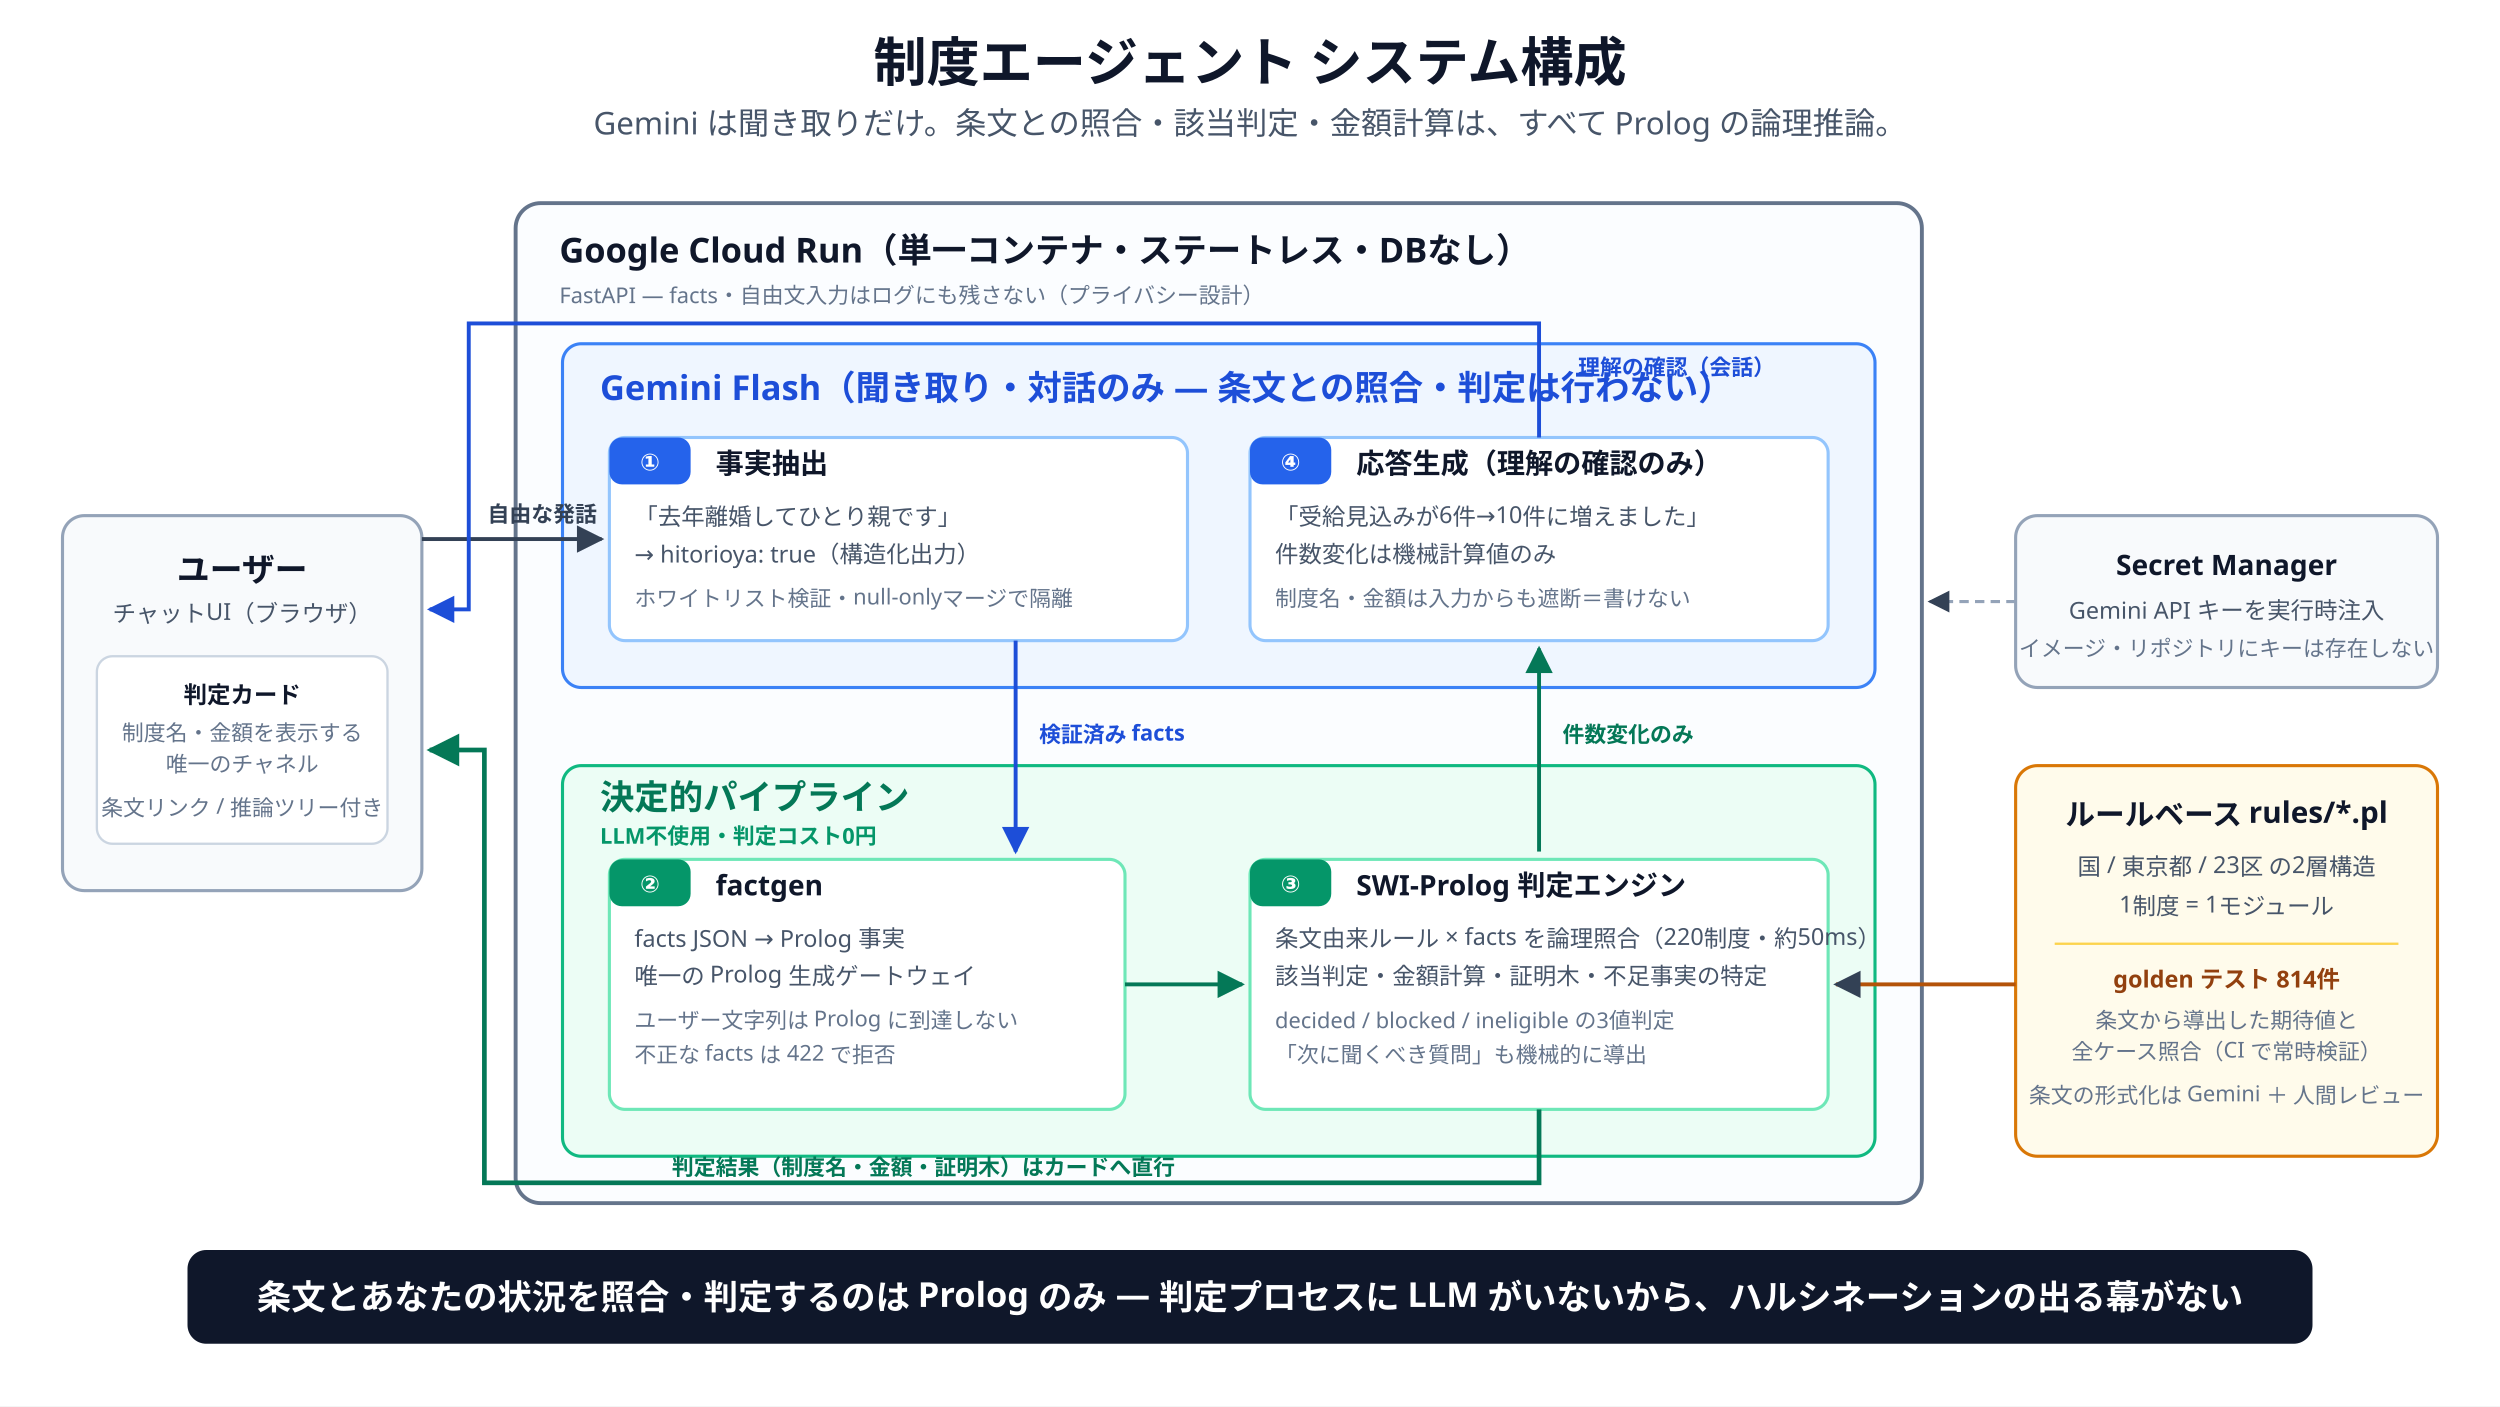
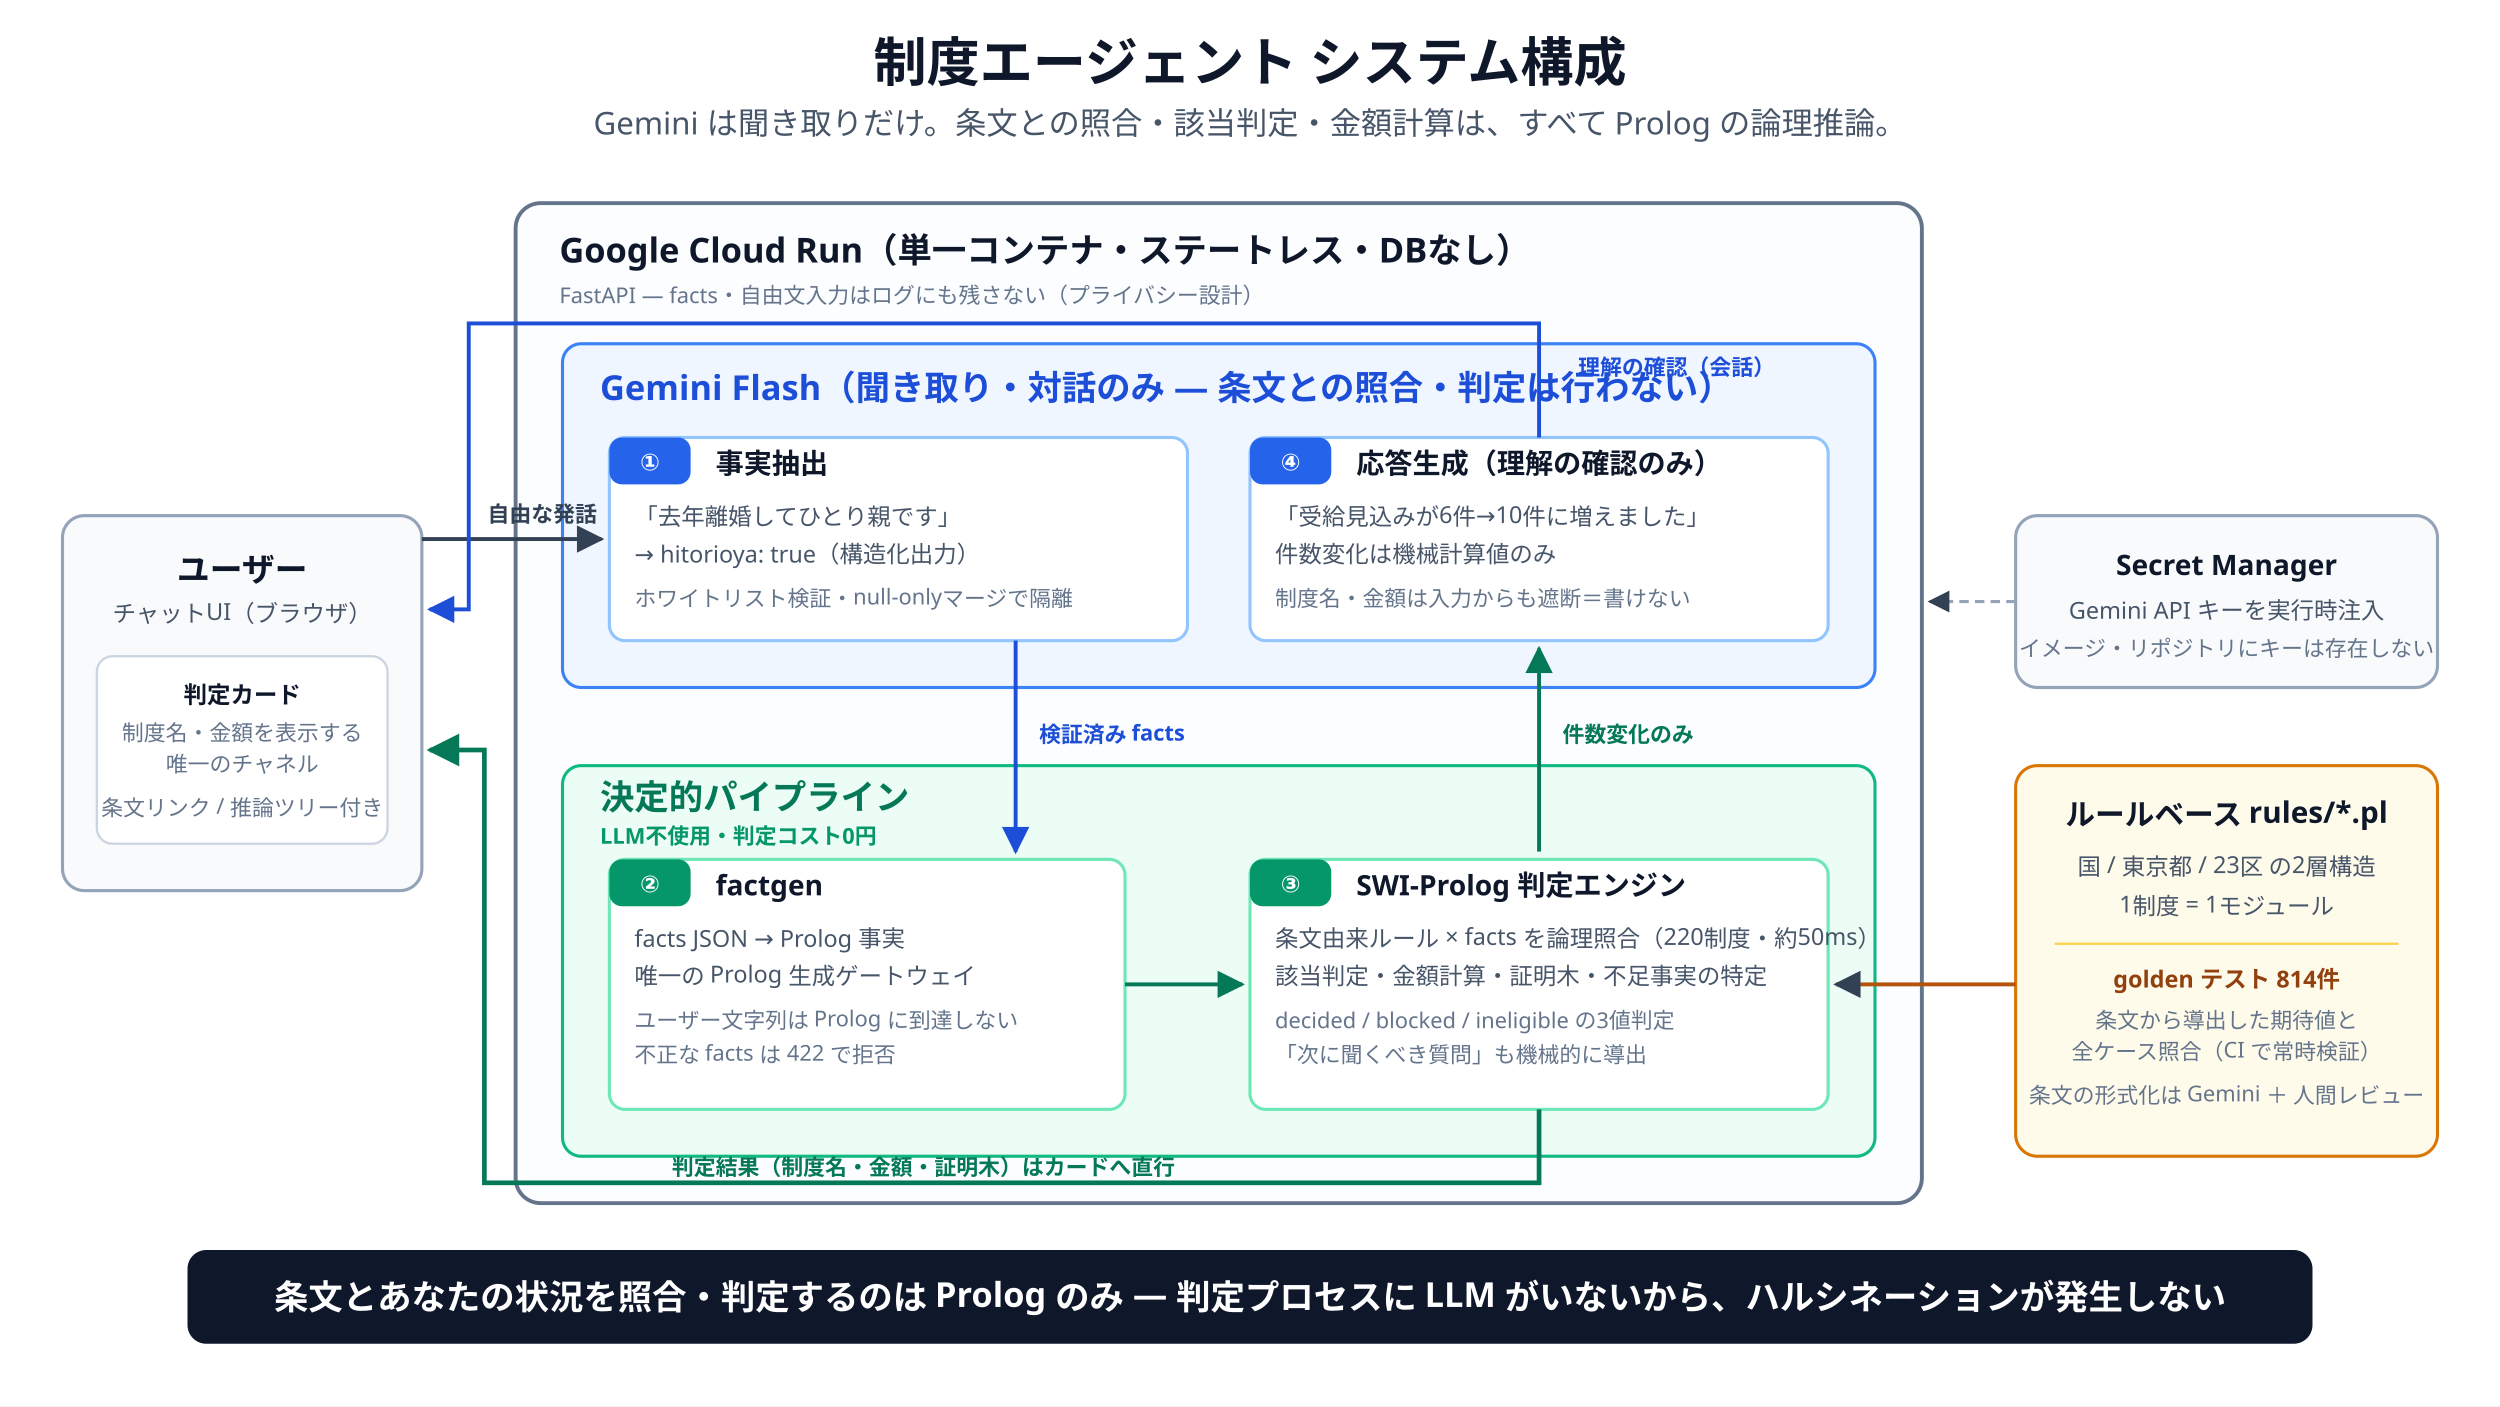
<svg xmlns="http://www.w3.org/2000/svg" width="1600" height="900" viewBox="0 0 1600 900">
  <defs>
    <marker id="arrow" viewBox="0 0 10 10" refX="9" refY="5" markerWidth="7" markerHeight="7" orient="auto-start-reverse">
      <path d="M0,0 L10,5 L0,10 z" fill="#334155" />
    </marker>
    <marker id="arrowBlue" viewBox="0 0 10 10" refX="9" refY="5" markerWidth="7" markerHeight="7" orient="auto-start-reverse">
      <path d="M0,0 L10,5 L0,10 z" fill="#1d4ed8" />
    </marker>
    <marker id="arrowGreen" viewBox="0 0 10 10" refX="9" refY="5" markerWidth="7" markerHeight="7" orient="auto-start-reverse">
      <path d="M0,0 L10,5 L0,10 z" fill="#047857" />
    </marker>
  </defs>
  <style>
    text { font-family: "Yu Gothic UI", "Meiryo", "Noto Sans JP", sans-serif; fill: #0f172a; }
    .title { font-size: 34px; font-weight: 700; }
    .subtitle { font-size: 20px; fill: #475569; }
    .zone-label { font-size: 22px; font-weight: 700; }
    .box-title { font-size: 21px; font-weight: 700; }
    .box-sub { font-size: 15px; fill: #475569; }
    .small { font-size: 14px; fill: #64748b; }
    .flow-label { font-size: 14px; fill: #334155; font-weight: 600; }
    .banner { font-size: 22px; font-weight: 700; fill: #ffffff; }
    .step { font-size: 15px; font-weight: 700; fill: #ffffff; }
  </style>
  <rect width="1600" height="900" fill="#ffffff" />
  <text x="800" y="52" text-anchor="middle" class="title">制度エージェント システム構成</text>
  <text x="800" y="86" text-anchor="middle" class="subtitle">Gemini は聞き取りだけ。条文との照合・該当判定・金額計算は、すべて Prolog の論理推論。</text>
  <rect x="40" y="330" width="230" height="240" rx="14" fill="#f8fafc" stroke="#94a3b8" stroke-width="2" />
  <text x="155" y="372" text-anchor="middle" class="box-title">ユーザー</text>
  <text x="155" y="398" text-anchor="middle" class="box-sub">チャットUI（ブラウザ）</text>
  <rect x="62" y="420" width="186" height="120" rx="10" fill="#ffffff" stroke="#cbd5e1" stroke-width="1.5" />
  <text x="155" y="450" text-anchor="middle" class="box-sub" style="font-weight:700; fill:#0f172a">判定カード</text>
  <text x="155" y="474" text-anchor="middle" class="small">制度名・金額を表示する</text>
  <text x="155" y="494" text-anchor="middle" class="small">唯一のチャネル</text>
  <text x="155" y="522" text-anchor="middle" class="small">条文リンク / 推論ツリー付き</text>
  <rect x="330" y="130" width="900" height="640" rx="16" fill="#fbfdff" stroke="#64748b" stroke-width="2.5" />
  <text x="358" y="168" class="zone-label">Google Cloud Run（単一コンテナ・ステートレス・DBなし）</text>
  <text x="358" y="194" class="small">FastAPI — facts・自由文入力はログにも残さない（プライバシー設計）</text>
  <rect x="360" y="220" width="840" height="220" rx="12" fill="#eff6ff" stroke="#3b82f6" stroke-width="2" />
  <text x="384" y="256" class="zone-label" style="fill:#1d4ed8">Gemini Flash（聞き取り・対話のみ — 条文との照合・判定は行わない）</text>
  <rect x="390" y="280" width="370" height="130" rx="10" fill="#ffffff" stroke="#93c5fd" stroke-width="2" />
  <rect x="390" y="280" width="52" height="30" rx="8" fill="#2563eb" />
  <text x="416" y="301" text-anchor="middle" class="step">①</text>
  <text x="458" y="303" class="box-title" style="font-size:18px">事実抽出</text>
  <text x="406" y="336" class="box-sub">「去年離婚してひとり親です」</text>
  <text x="406" y="360" class="box-sub">→ hitorioya: true（構造化出力）</text>
  <text x="406" y="388" class="small">ホワイトリスト検証・null-onlyマージで隔離</text>
  <rect x="800" y="280" width="370" height="130" rx="10" fill="#ffffff" stroke="#93c5fd" stroke-width="2" />
  <rect x="800" y="280" width="52" height="30" rx="8" fill="#2563eb" />
  <text x="826" y="301" text-anchor="middle" class="step">④</text>
  <text x="868" y="303" class="box-title" style="font-size:18px">応答生成（理解の確認のみ）</text>
  <text x="816" y="336" class="box-sub">「受給見込みが6件→10件に増えました」</text>
  <text x="816" y="360" class="box-sub">件数変化は機械計算値のみ</text>
  <text x="816" y="388" class="small">制度名・金額は入力からも遮断＝書けない</text>
  <rect x="360" y="490" width="840" height="250" rx="12" fill="#ecfdf5" stroke="#10b981" stroke-width="2" />
  <text x="384" y="518" class="zone-label" style="fill:#047857">決定的パイプライン</text>
  <text x="384" y="540" class="small" style="fill:#059669; font-weight:600">LLM不使用・判定コスト0円</text>
  <rect x="390" y="550" width="330" height="160" rx="10" fill="#ffffff" stroke="#6ee7b7" stroke-width="2" />
  <rect x="390" y="550" width="52" height="30" rx="8" fill="#059669" />
  <text x="416" y="571" text-anchor="middle" class="step">②</text>
  <text x="458" y="573" class="box-title" style="font-size:18px">factgen</text>
  <text x="406" y="606" class="box-sub">facts JSON → Prolog 事実</text>
  <text x="406" y="630" class="box-sub">唯一の Prolog 生成ゲートウェイ</text>
  <text x="406" y="658" class="small">ユーザー文字列は Prolog に到達しない</text>
  <text x="406" y="680" class="small">不正な facts は 422 で拒否</text>
  <rect x="800" y="550" width="370" height="160" rx="10" fill="#ffffff" stroke="#6ee7b7" stroke-width="2" />
  <rect x="800" y="550" width="52" height="30" rx="8" fill="#059669" />
  <text x="826" y="571" text-anchor="middle" class="step">③</text>
  <text x="868" y="573" class="box-title" style="font-size:18px">SWI-Prolog 判定エンジン</text>
  <text x="816" y="606" class="box-sub">条文由来ルール × facts を論理照合（220制度・約50ms）</text>
  <text x="816" y="630" class="box-sub">該当判定・金額計算・証明木・不足事実の特定</text>
  <text x="816" y="658" class="small">decided / blocked / ineligible の3値判定</text>
  <text x="816" y="680" class="small">「次に聞くべき質問」も機械的に導出</text>
  <rect x="1290" y="490" width="270" height="250" rx="14" fill="#fffbeb" stroke="#d97706" stroke-width="2" />
  <text x="1425" y="528" text-anchor="middle" class="box-title" style="font-size:19px">ルールベース rules/*.pl</text>
  <text x="1425" y="560" text-anchor="middle" class="box-sub">国 / 東京都 / 23区 の2層構造</text>
  <text x="1425" y="584" text-anchor="middle" class="box-sub">1制度 = 1モジュール</text>
  <line x1="1315" y1="604" x2="1535" y2="604" stroke="#fcd34d" stroke-width="1.5" />
  <text x="1425" y="632" text-anchor="middle" class="box-sub" style="font-weight:700; fill:#92400e">golden テスト 814件</text>
  <text x="1425" y="658" text-anchor="middle" class="small">条文から導出した期待値と</text>
  <text x="1425" y="678" text-anchor="middle" class="small">全ケース照合（CI で常時検証）</text>
  <text x="1425" y="706" text-anchor="middle" class="small">条文の形式化は Gemini ＋ 人間レビュー</text>
  <rect x="1290" y="330" width="270" height="110" rx="14" fill="#f8fafc" stroke="#94a3b8" stroke-width="2" />
  <text x="1425" y="368" text-anchor="middle" class="box-title" style="font-size:18px">Secret Manager</text>
  <text x="1425" y="396" text-anchor="middle" class="box-sub">Gemini API キーを実行時注入</text>
  <text x="1425" y="420" text-anchor="middle" class="small">イメージ・リポジトリにキーは存在しない</text>
  <path d="M270,345 L385,345" fill="none" stroke="#334155" stroke-width="2.5" marker-end="url(#arrow)" />
  <text x="312" y="334" class="flow-label">自由な発話</text>
  <path d="M650,410 L650,545" fill="none" stroke="#1d4ed8" stroke-width="2.5" marker-end="url(#arrowBlue)" />
  <text x="665" y="475" class="flow-label" style="fill:#1d4ed8">検証済み facts</text>
  <path d="M720,630 L795,630" fill="none" stroke="#047857" stroke-width="2.5" marker-end="url(#arrowGreen)" />
  <path d="M1290,630 L1175,630" fill="none" stroke="#b45309" stroke-width="2.5" marker-end="url(#arrow)" />
  <path d="M985,545 L985,415" fill="none" stroke="#047857" stroke-width="2.5" marker-end="url(#arrowGreen)" />
  <text x="1000" y="475" class="flow-label" style="fill:#047857">件数変化のみ</text>
  <path d="M985,710 L985,757 L310,757 L310,480 L275,480" fill="none" stroke="#047857" stroke-width="3" marker-end="url(#arrowGreen)" />
  <text x="430" y="752" class="flow-label" style="fill:#047857">判定結果（制度名・金額・証明木）はカードへ直行</text>
  <path d="M985,280 L985,207 L300,207 L300,390 L275,390" fill="none" stroke="#1d4ed8" stroke-width="2.5" marker-end="url(#arrowBlue)" />
  <text x="1010" y="240" class="flow-label" style="fill:#1d4ed8">理解の確認（会話）</text>
  <path d="M1290,385 L1235,385" fill="none" stroke="#94a3b8" stroke-width="2" stroke-dasharray="6 4" marker-end="url(#arrow)" />
  <rect x="120" y="800" width="1360" height="60" rx="12" fill="#0f172a" />
-   <text x="800" y="838" text-anchor="middle" class="banner">条文とあなたの状況を照合・判定するのは Prolog のみ — 判定プロセスに LLM がいないから、ハルシネーションの出る幕がない</text>
+   <text x="800" y="838" text-anchor="middle" class="banner">条文とあなたの状況を照合・判定するのは Prolog のみ — 判定プロセスに LLM がいないから、ハルシネーションが発生しない</text>
</svg>
